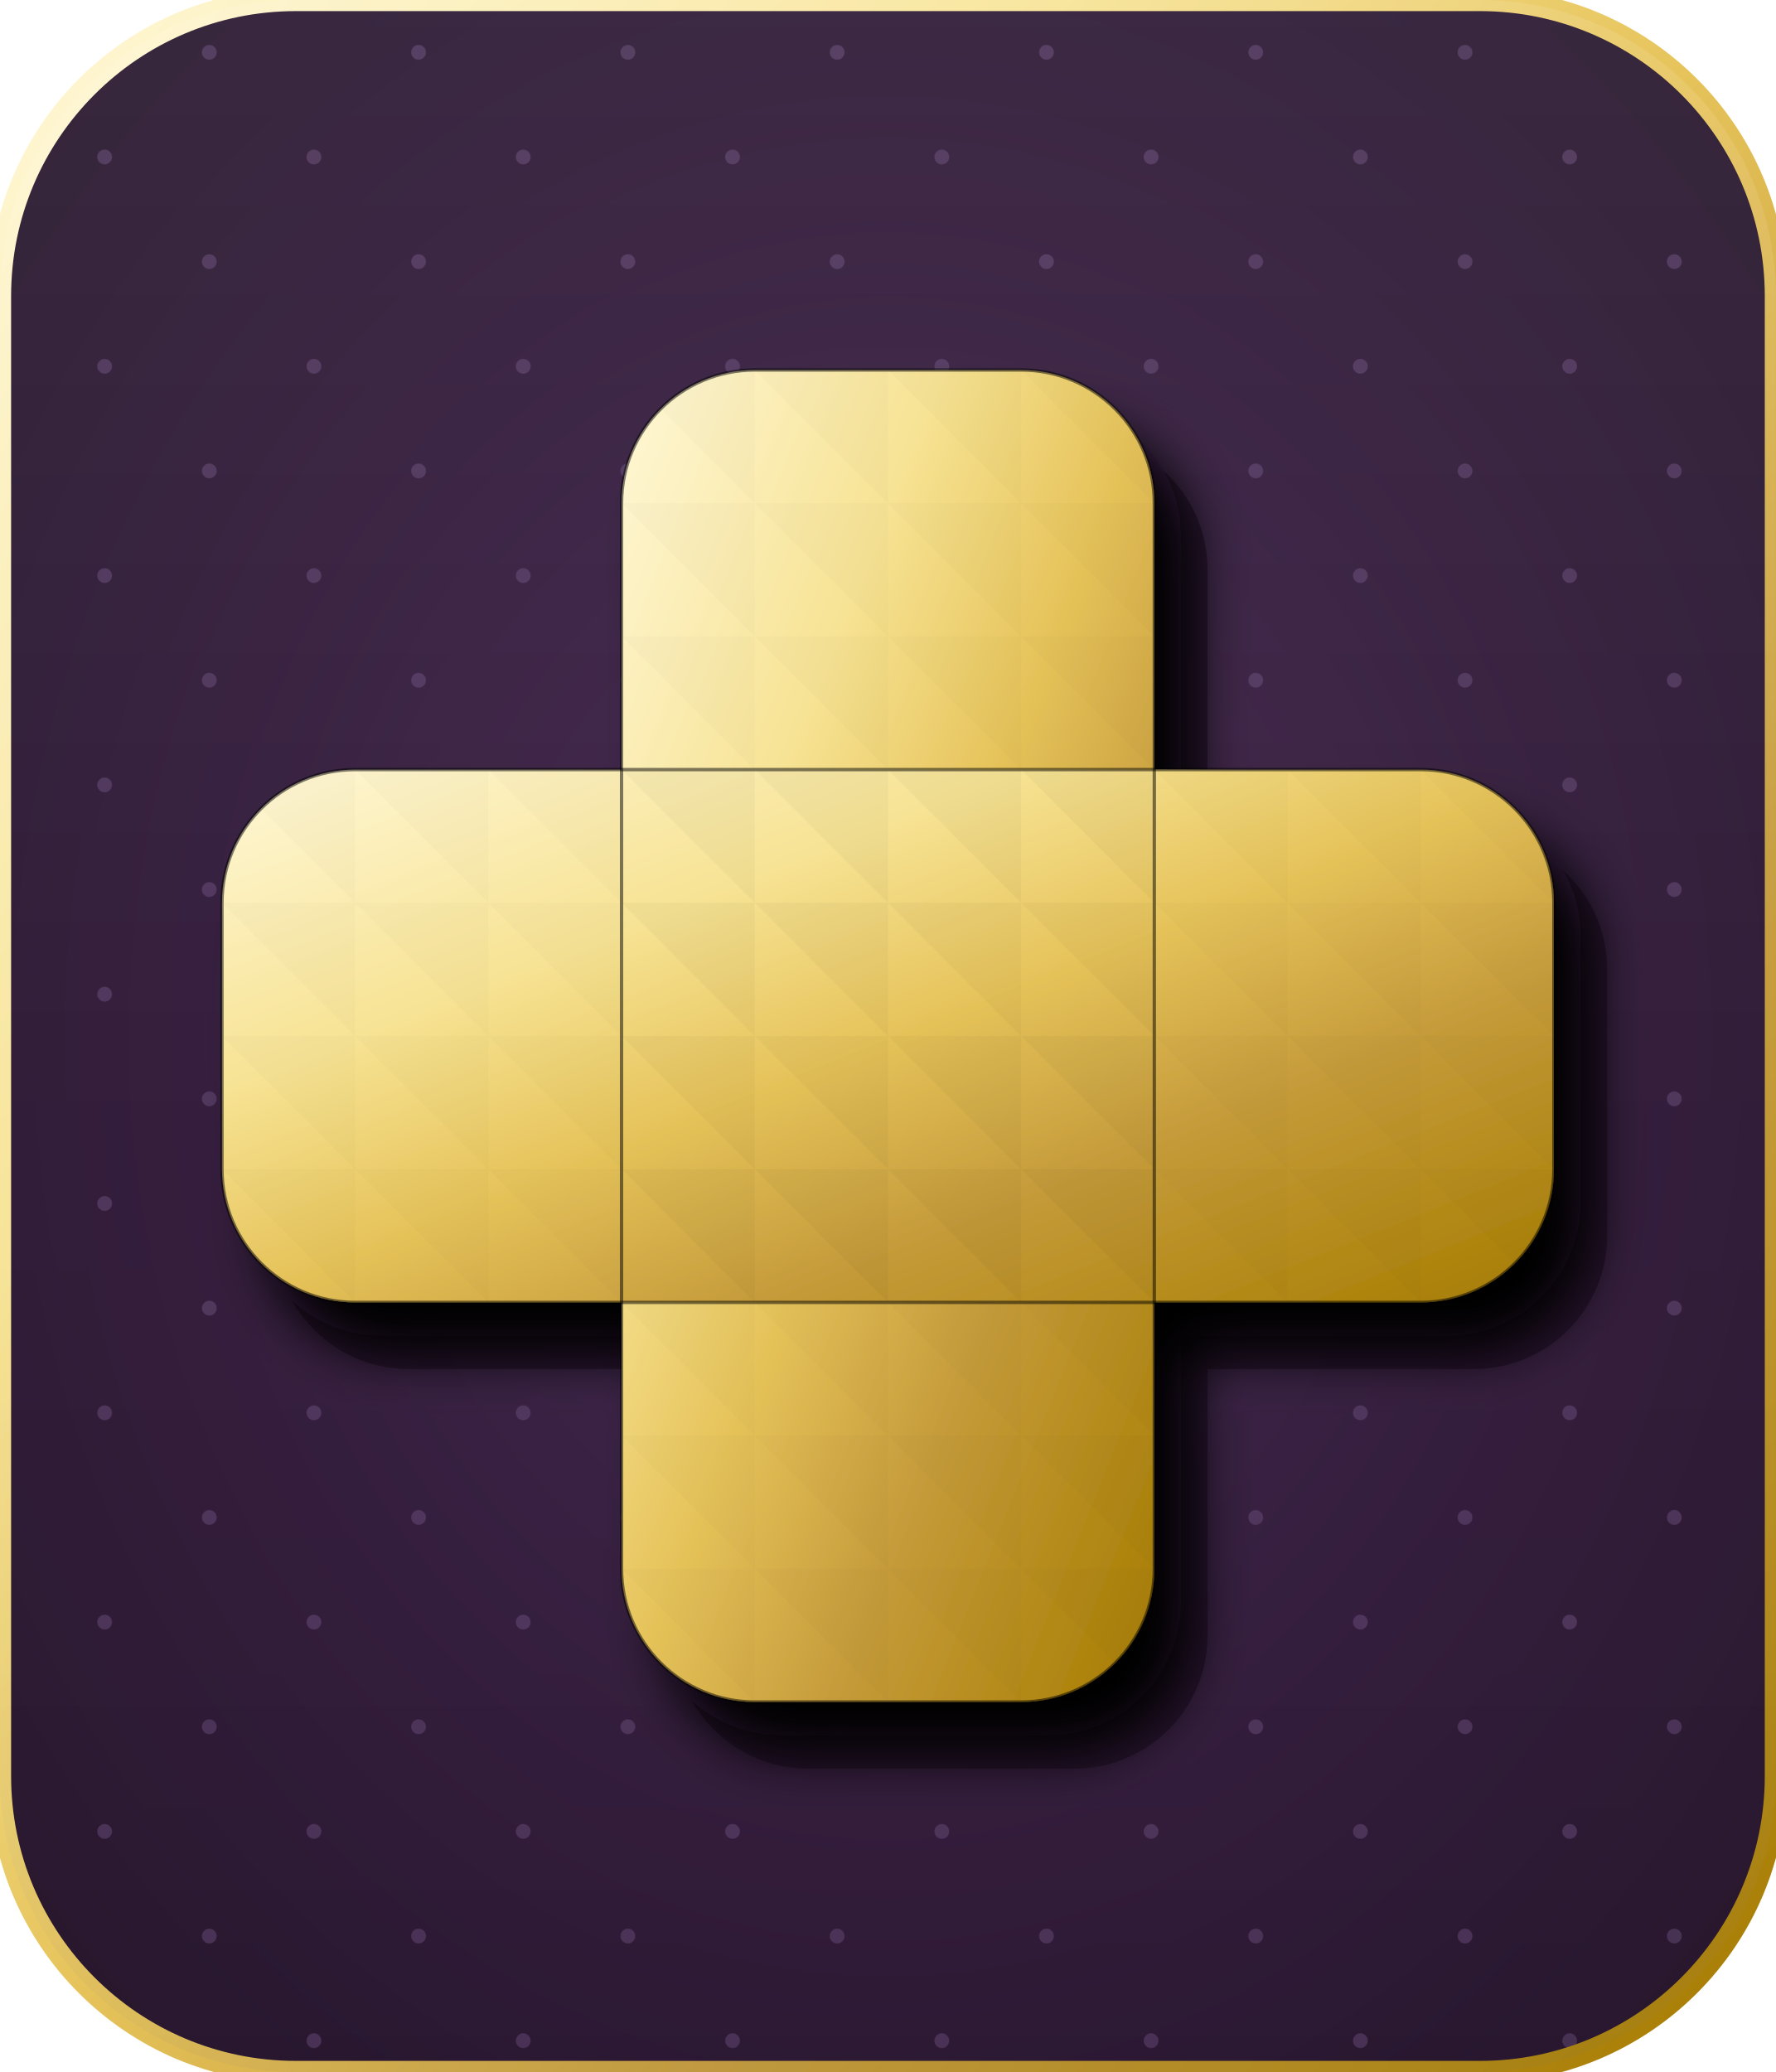
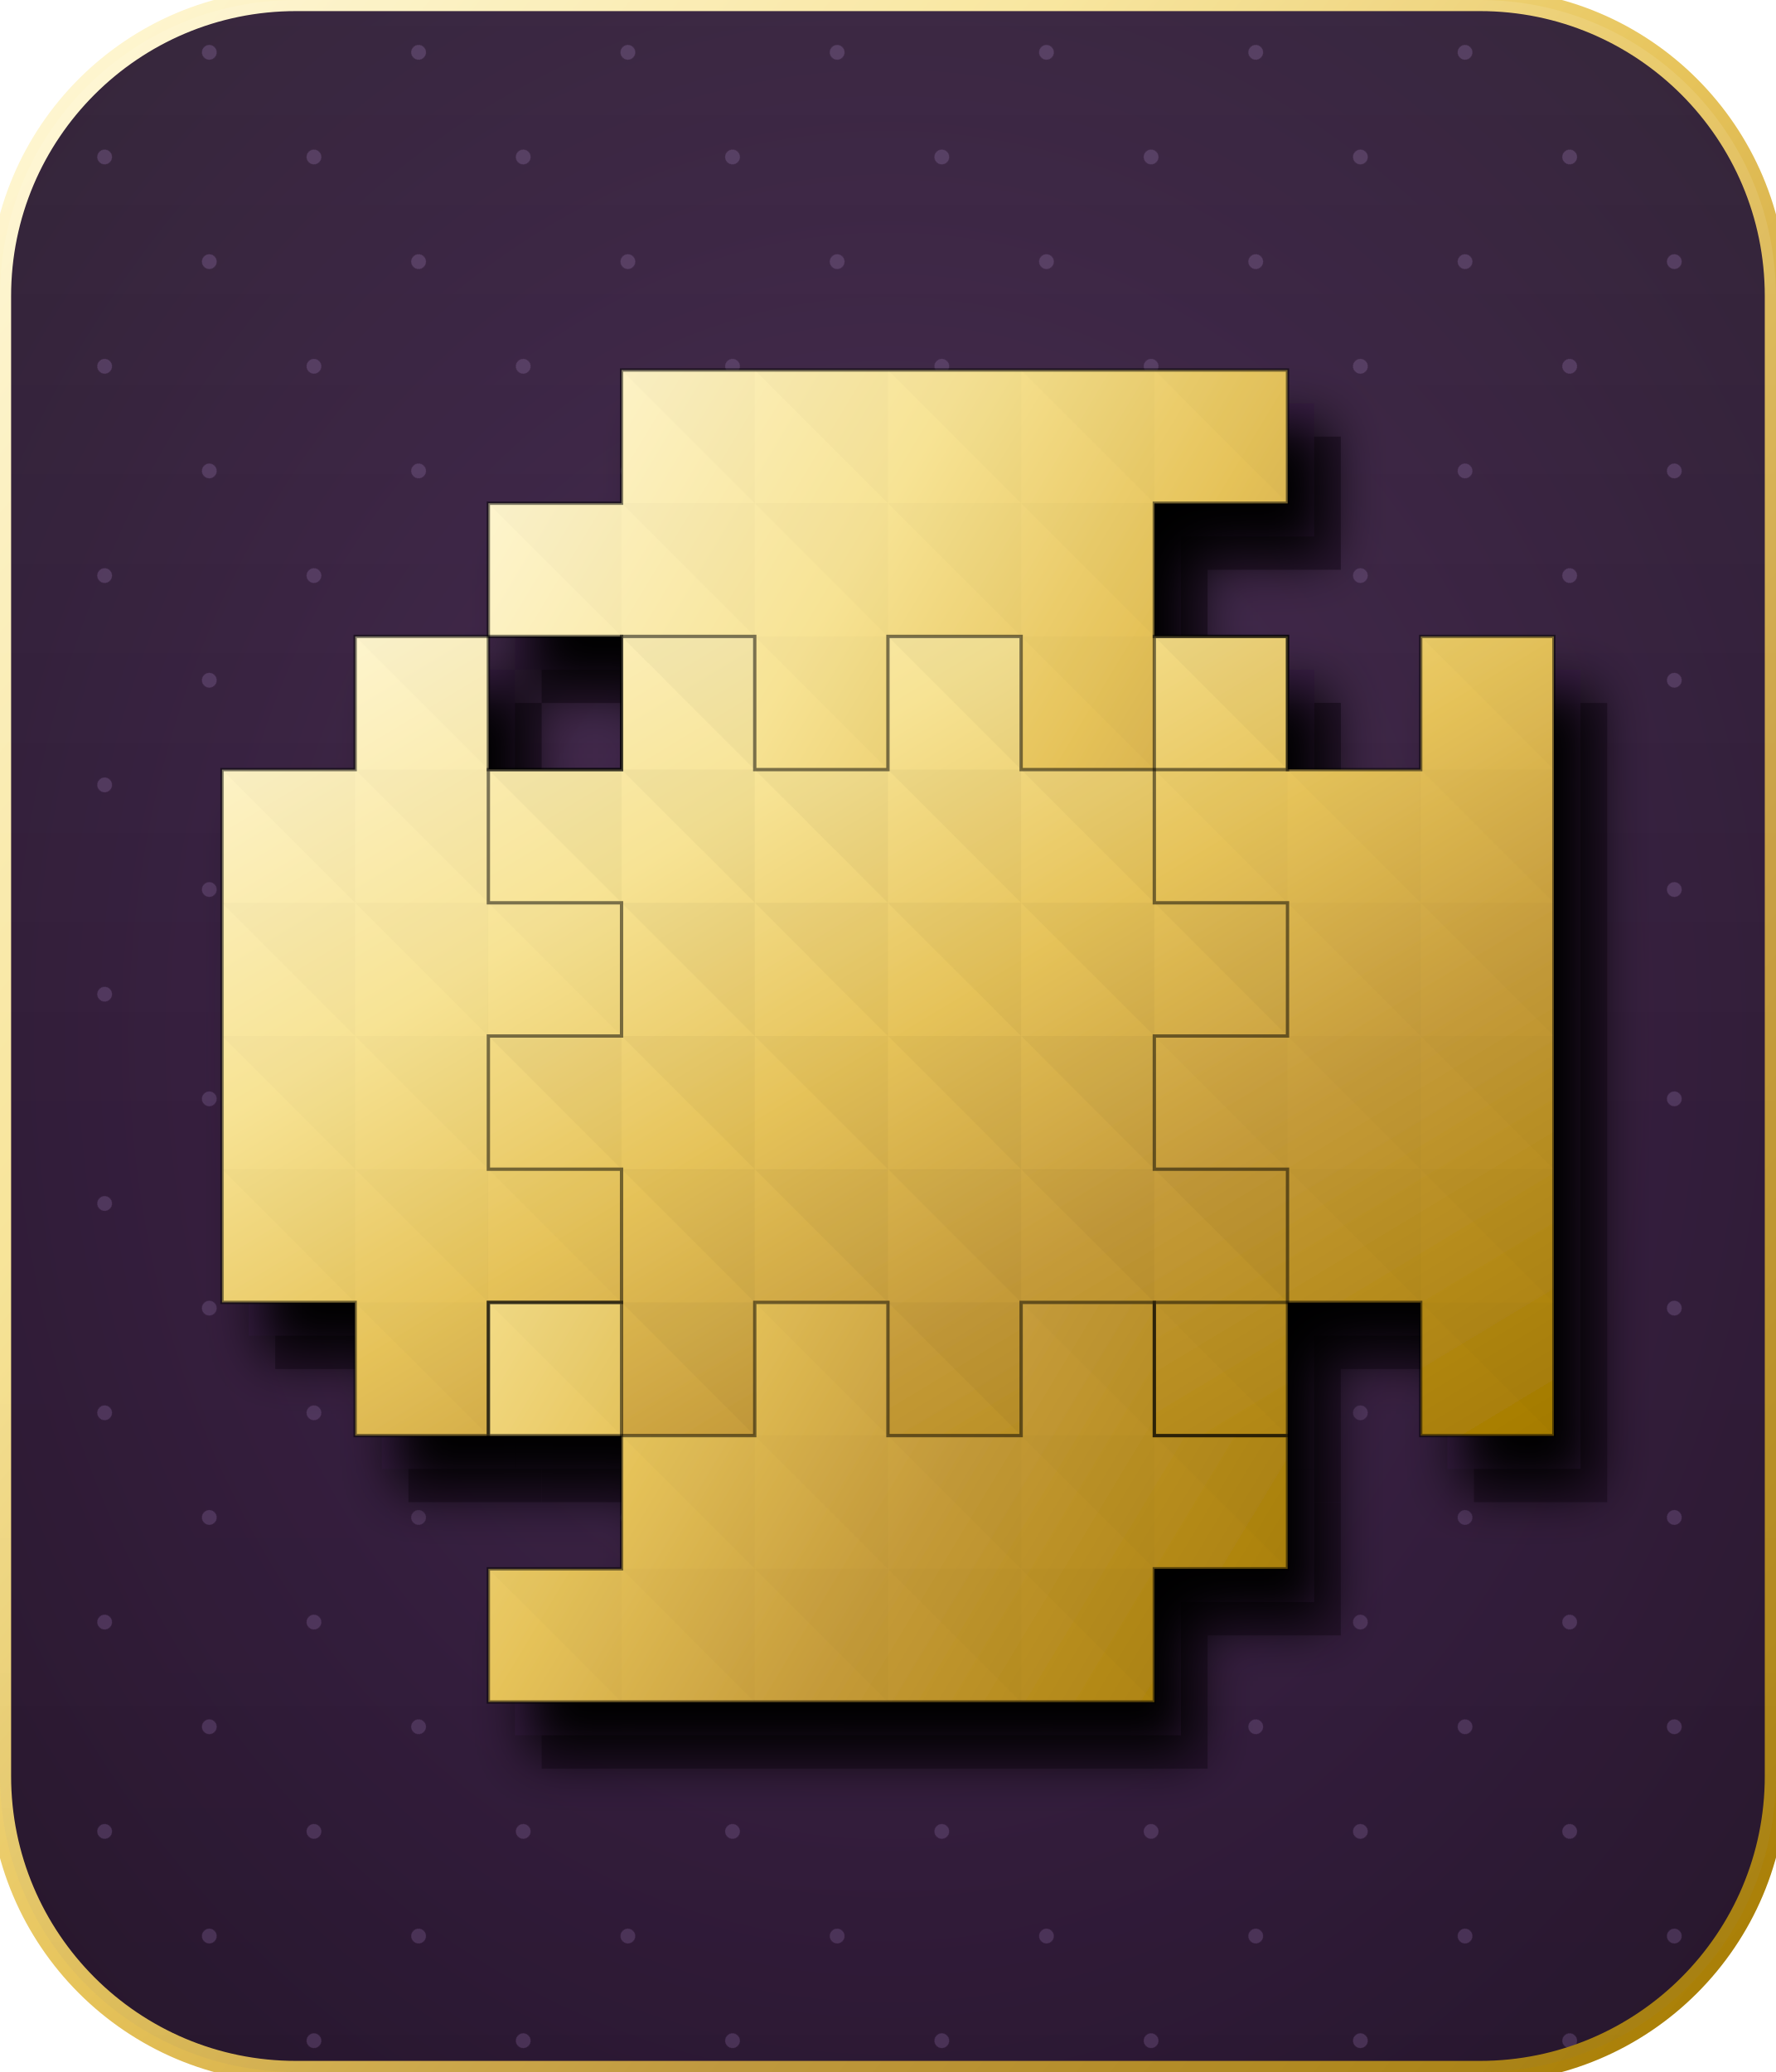
<svg xmlns="http://www.w3.org/2000/svg" width="240" height="280" viewBox="0 0 240 280">
  <defs>
    <linearGradient id="gold" x1="0%" y1="0%" x2="100%" y2="100%">
      <stop offset="0%" stop-color="#fff8d8" />
      <stop offset="30%" stop-color="#f7e394" />
      <stop offset="50%" stop-color="#e6c35a" />
      <stop offset="70%" stop-color="#c59b3a" />
      <stop offset="100%" stop-color="#a67c00" />
    </linearGradient>
    <pattern id="dottedPattern" patternUnits="userSpaceOnUse" width="20" height="20" patternTransform="rotate(45)">
      <circle cx="5" cy="5" r="1" fill="#5a3d6b" opacity="0.6" />
    </pattern>
    <radialGradient id="velvet" cx="50%" cy="50%" r="80%">
      <stop offset="0%" stop-color="#3b1f47" />
      <stop offset="50%" stop-color="#2a1233" />
      <stop offset="100%" stop-color="#1a0c1f" />
    </radialGradient>
    <linearGradient id="shine" x1="0" y1="0" x2="1" y2="1" gradientTransform="rotate(45)">
      <stop offset="0%" stop-color="#ffffff" stop-opacity="0.1" />
      <stop offset="40%" stop-color="#ffffff" stop-opacity="0.05" />
      <stop offset="100%" stop-color="#000000" stop-opacity="0.1" />
    </linearGradient>
    <filter id="deepShadow" x="-50%" y="-50%" width="200%" height="200%">
      <feOffset result="offOut" in="SourceAlpha" dx="6" dy="8" />
      <feGaussianBlur result="blurOut" in="offOut" stdDeviation="4" />
      <feBlend in="SourceGraphic" in2="blurOut" mode="normal" />
    </filter>
    <pattern id="facetPattern" patternUnits="userSpaceOnUse" width="20" height="20">
      <path d="M0,0 L20,0 L10,10 Z" fill="#000000" opacity="0.03" />
      <path d="M20,0 L20,20 L10,10 Z" fill="#000000" opacity="0.03" />
    </pattern>
  </defs>
  <rect width="240" height="280" rx="40" ry="40" fill="url(#velvet)" />
  <rect width="240" height="280" rx="40" ry="40" fill="url(#dottedPattern)" />
  <rect width="240" height="280" rx="40" ry="40" fill="none" stroke="url(#gold)" stroke-width="3" />
  <rect x="0" y="0" width="240" height="280" rx="40" ry="40" fill="url(#shine)" />
  <g transform="translate(120,140) scale(0.9)">
    <g transform="translate(8,10)" opacity="0.6">
-       <rect x="-40" y="-100" width="80" height="200" rx="20" ry="20" fill="#1a0c1f" />
-       <rect x="-100" y="-40" width="200" height="80" rx="20" ry="20" fill="#1a0c1f" />
+       <path d="M-40,-100 L-40,-80 L-60,-80 L-60,-60 L-40,-60 L-40,-40 L-60,-40 L-60,-20 L-40,-20 L-40,0 L-60,0 L-60,20 L-40,20 L-40,40 L-60,40 L-60,60 L-40,60 L-40,80 L-60,80 L-60,100 L40,100 L40,80 L60,80 L60,60 L40,60 L40,40 L60,40 L60,20 L40,20 L40,0 L60,0 L60,-20 L40,-20 L40,-40 L60,-40 L60,-60 L40,-60 L40,-80 L60,-80 L60,-100 Z" fill="#1a0c1f" />
+       <path d="M-100,-40 L-80,-40 L-80,-60 L-60,-60 L-60,-40 L-40,-40 L-40,-60 L-20,-60 L-20,-40 L0,-40 L0,-60 L20,-60 L20,-40 L40,-40 L40,-60 L60,-60 L60,-40 L80,-40 L80,-60 L100,-60 L100,60 L80,60 L80,40 L60,40 L60,60 L40,60 L40,40 L20,40 L20,60 L0,60 L0,40 L-20,40 L-20,60 L-40,60 L-40,40 L-60,40 L-60,60 L-80,60 L-80,40 L-100,40 Z" fill="#1a0c1f" />
    </g>
    <g transform="translate(4,5)" opacity="0.9">
-       <rect x="-40" y="-100" width="80" height="200" rx="20" ry="20" fill="#3b1f47" />
-       <rect x="-100" y="-40" width="200" height="80" rx="20" ry="20" fill="#3b1f47" />
+       <path d="M-40,-100 L-40,-80 L-60,-80 L-60,-60 L-40,-60 L-40,-40 L-60,-40 L-60,-20 L-40,-20 L-40,0 L-60,0 L-60,20 L-40,20 L-40,40 L-60,40 L-60,60 L-40,60 L-40,80 L-60,80 L-60,100 L40,100 L40,80 L60,80 L60,60 L40,60 L40,40 L60,40 L60,20 L40,20 L40,0 L60,0 L60,-20 L40,-20 L40,-40 L60,-40 L60,-60 L40,-60 L40,-80 L60,-80 L60,-100 Z" fill="#3b1f47" />
+       <path d="M-100,-40 L-80,-40 L-80,-60 L-60,-60 L-60,-40 L-40,-40 L-40,-60 L-20,-60 L-20,-40 L0,-40 L0,-60 L20,-60 L20,-40 L40,-40 L40,-60 L60,-60 L60,-40 L80,-40 L80,-60 L100,-60 L100,60 L80,60 L80,40 L60,40 L60,60 L40,60 L40,40 L20,40 L20,60 L0,60 L0,40 L-20,40 L-20,60 L-40,60 L-40,40 L-60,40 L-60,60 L-80,60 L-80,40 L-100,40 Z" fill="#3b1f47" />
    </g>
    <g filter="url(#deepShadow)">
-       <rect x="-40" y="-100" width="80" height="200" rx="20" ry="20" fill="url(#gold)" />
-       <rect x="-100" y="-40" width="200" height="80" rx="20" ry="20" fill="url(#gold)" />
+       <path d="M-40,-100 L-40,-80 L-60,-80 L-60,-60 L-40,-60 L-40,-40 L-60,-40 L-60,-20 L-40,-20 L-40,0 L-60,0 L-60,20 L-40,20 L-40,40 L-60,40 L-60,60 L-40,60 L-40,80 L-60,80 L-60,100 L40,100 L40,80 L60,80 L60,60 L40,60 L40,40 L60,40 L60,20 L40,20 L40,0 L60,0 L60,-20 L40,-20 L40,-40 L60,-40 L60,-60 L40,-60 L40,-80 L60,-80 L60,-100 Z" fill="url(#gold)" />
+       <path d="M-100,-40 L-80,-40 L-80,-60 L-60,-60 L-60,-40 L-40,-40 L-40,-60 L-20,-60 L-20,-40 L0,-40 L0,-60 L20,-60 L20,-40 L40,-40 L40,-60 L60,-60 L60,-40 L80,-40 L80,-60 L100,-60 L100,60 L80,60 L80,40 L60,40 L60,60 L40,60 L40,40 L20,40 L20,60 L0,60 L0,40 L-20,40 L-20,60 L-40,60 L-40,40 L-60,40 L-60,60 L-80,60 L-80,40 L-100,40 Z" fill="url(#gold)" />
    </g>
    <g opacity="0.60">
-       <rect x="-40" y="-100" width="80" height="200" rx="20" ry="20" fill="url(#facetPattern)" />
-       <rect x="-100" y="-40" width="200" height="80" rx="20" ry="20" fill="url(#facetPattern)" />
+       <path d="M-40,-100 L-40,-80 L-60,-80 L-60,-60 L-40,-60 L-40,-40 L-60,-40 L-60,-20 L-40,-20 L-40,0 L-60,0 L-60,20 L-40,20 L-40,40 L-60,40 L-60,60 L-40,60 L-40,80 L-60,80 L-60,100 L40,100 L40,80 L60,80 L60,60 L40,60 L40,40 L60,40 L60,20 L40,20 L40,0 L60,0 L60,-20 L40,-20 L40,-40 L60,-40 L60,-60 L40,-60 L40,-80 L60,-80 L60,-100 Z" fill="url(#facetPattern)" />
+       <path d="M-100,-40 L-80,-40 L-80,-60 L-60,-60 L-60,-40 L-40,-40 L-40,-60 L-20,-60 L-20,-40 L0,-40 L0,-60 L20,-60 L20,-40 L40,-40 L40,-60 L60,-60 L60,-40 L80,-40 L80,-60 L100,-60 L100,60 L80,60 L80,40 L60,40 L60,60 L40,60 L40,40 L20,40 L20,60 L0,60 L0,40 L-20,40 L-20,60 L-40,60 L-40,40 L-60,40 L-60,60 L-80,60 L-80,40 L-100,40 Z" fill="url(#facetPattern)" />
    </g>
    <g fill="none" stroke="#000000" stroke-opacity="0.5" stroke-width="0.5">
-       <rect x="-40" y="-100" width="80" height="200" rx="20" ry="20" />
-       <rect x="-100" y="-40" width="200" height="80" rx="20" ry="20" />
+       <path d="M-40,-100 L-40,-80 L-60,-80 L-60,-60 L-40,-60 L-40,-40 L-60,-40 L-60,-20 L-40,-20 L-40,0 L-60,0 L-60,20 L-40,20 L-40,40 L-60,40 L-60,60 L-40,60 L-40,80 L-60,80 L-60,100 L40,100 L40,80 L60,80 L60,60 L40,60 L40,40 L60,40 L60,20 L40,20 L40,0 L60,0 L60,-20 L40,-20 L40,-40 L60,-40 L60,-60 L40,-60 L40,-80 L60,-80 L60,-100 Z" />
+       <path d="M-100,-40 L-80,-40 L-80,-60 L-60,-60 L-60,-40 L-40,-40 L-40,-60 L-20,-60 L-20,-40 L0,-40 L0,-60 L20,-60 L20,-40 L40,-40 L40,-60 L60,-60 L60,-40 L80,-40 L80,-60 L100,-60 L100,60 L80,60 L80,40 L60,40 L60,60 L40,60 L40,40 L20,40 L20,60 L0,60 L0,40 L-20,40 L-20,60 L-40,60 L-40,40 L-60,40 L-60,60 L-80,60 L-80,40 L-100,40 Z" />
    </g>
  </g>
</svg>
